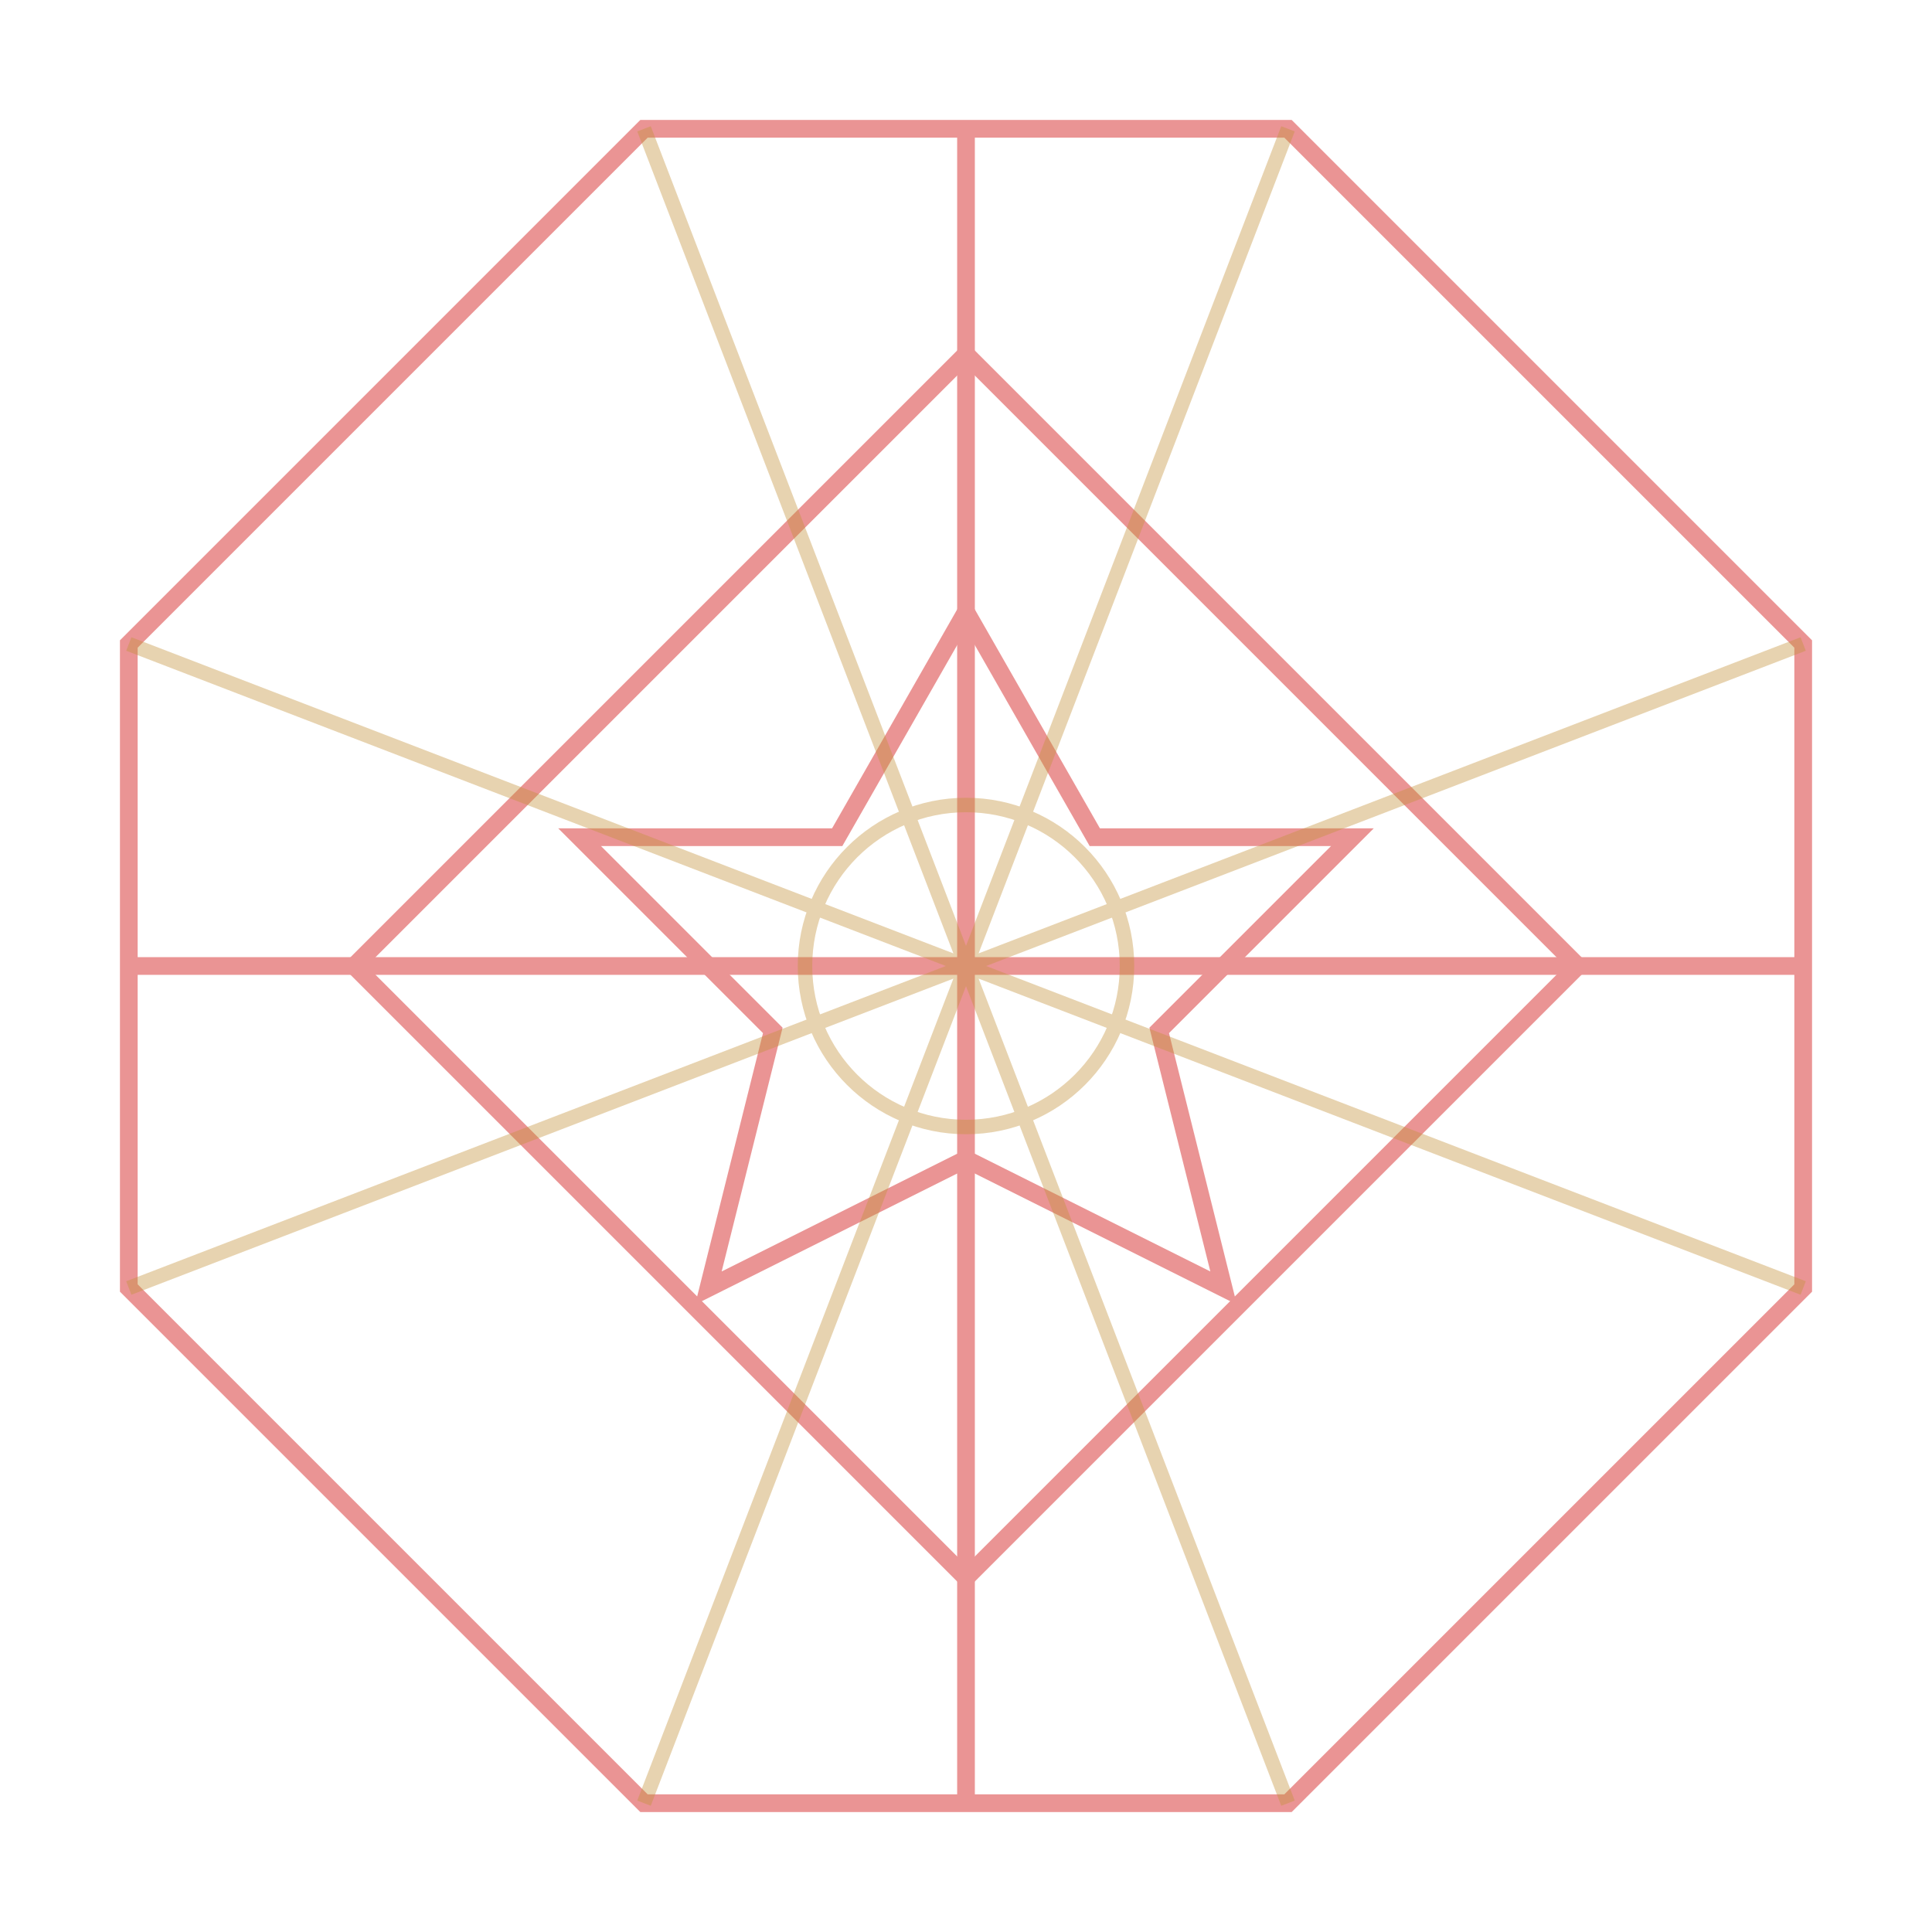
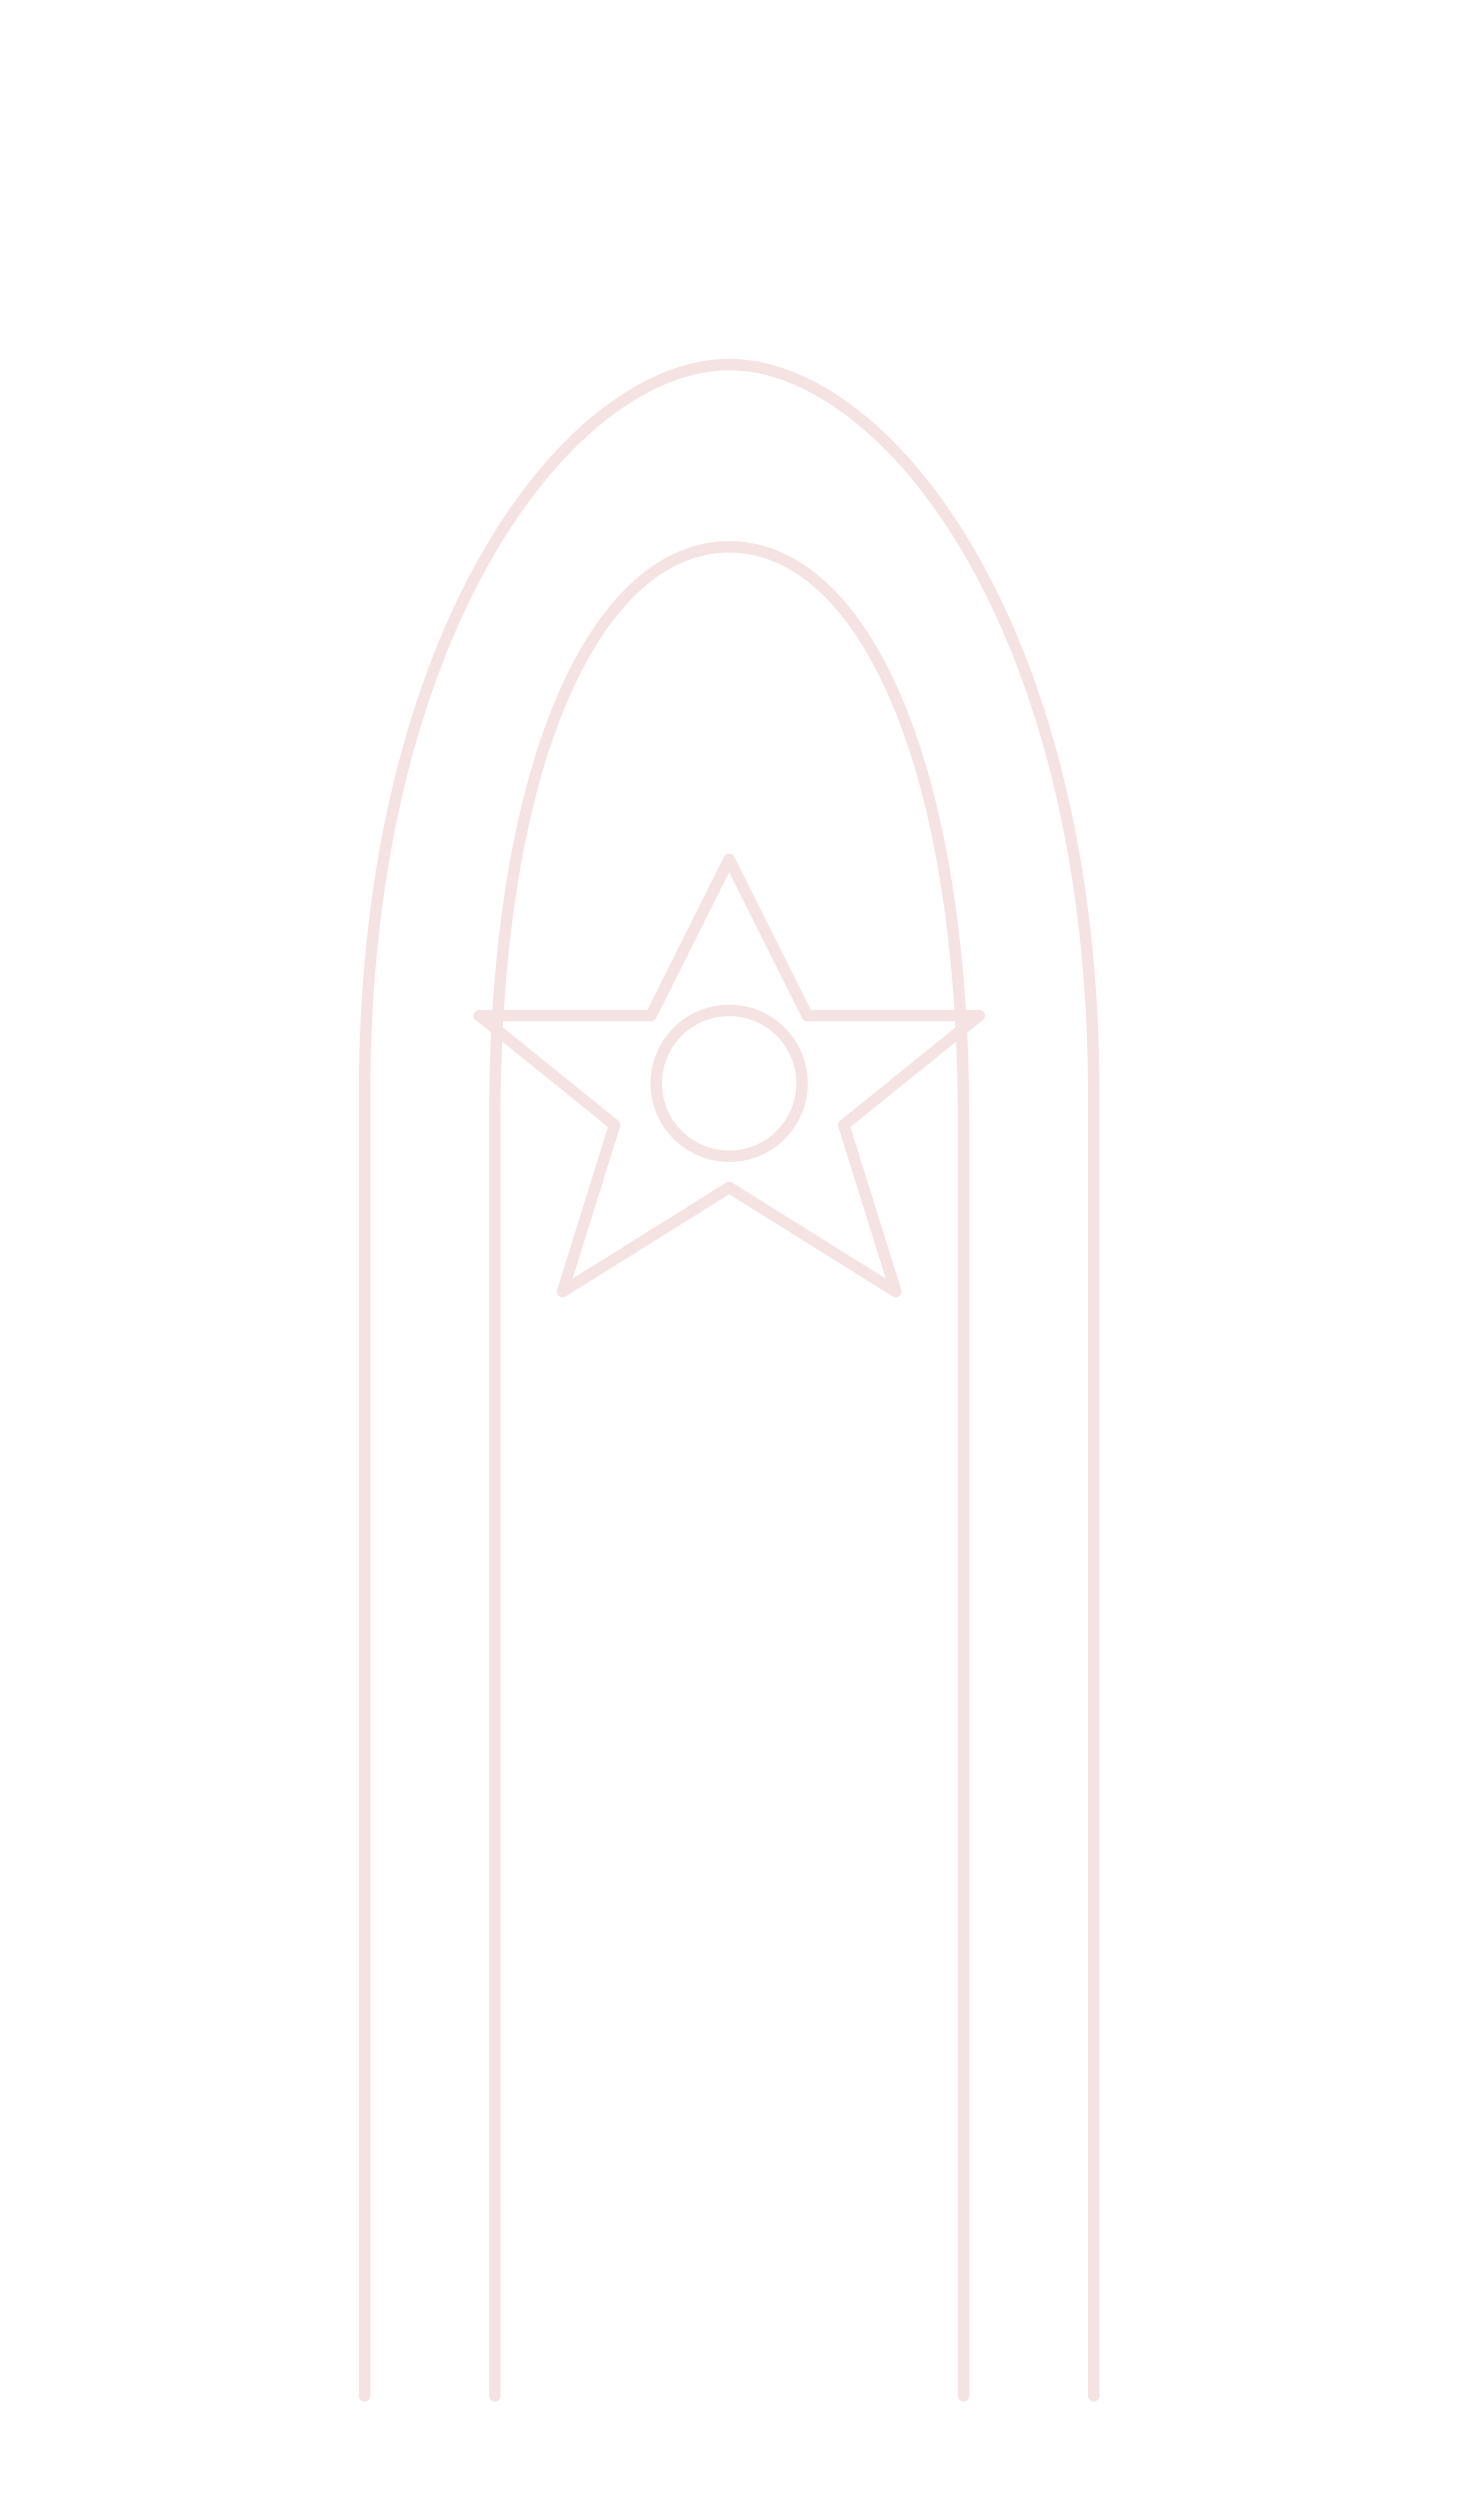
- <svg xmlns="http://www.w3.org/2000/svg" width="120" height="120" viewBox="0 0 120 120" fill="none">
-   <g stroke="#D93D3D" stroke-width="1.1" opacity="0.55">
-     <path d="M40 8 L80 8 L112 40 L112 80 L80 112 L40 112 L8 80 L8 40 Z" />
-     <path d="M60 22 L98 60 L60 98 L22 60 Z" />
-     <path d="M60 38 L68 52 L84 52 L72 64 L76 80 L60 72 L44 80 L48 64 L36 52 L52 52 Z" />
-     <path d="M60 8 V112 M8 60 H112" />
-   </g>
-   <g stroke="#C4923A" stroke-width="0.9" opacity="0.4">
-     <circle cx="60" cy="60" r="10" />
-     <path d="M40 8 L60 60 L80 8 M80 112 L60 60 L40 112 M8 40 L60 60 L8 80 M112 40 L60 60 L112 80" />
+ <svg xmlns="http://www.w3.org/2000/svg" width="280" height="480" viewBox="0 0 280 480" fill="none">
+   <g fill="none" stroke="#B83232" stroke-width="2.2" stroke-linecap="round" stroke-linejoin="round" opacity="0.14">
+     <path d="M70 460 V210 C70 120 110 70 140 70 C170 70 210 120 210 210 V460" />
+     <path d="M95 460 V215 C95 145 115 105 140 105 C165 105 185 145 185 215 V460" />
+     <path d="M140 165 L155 195 L188 195 L162 216 L172 248 L140 228 L108 248 L118 216 L92 195 L125 195 Z" />
+     <circle cx="140" cy="208" r="14" />
  </g>
</svg>
